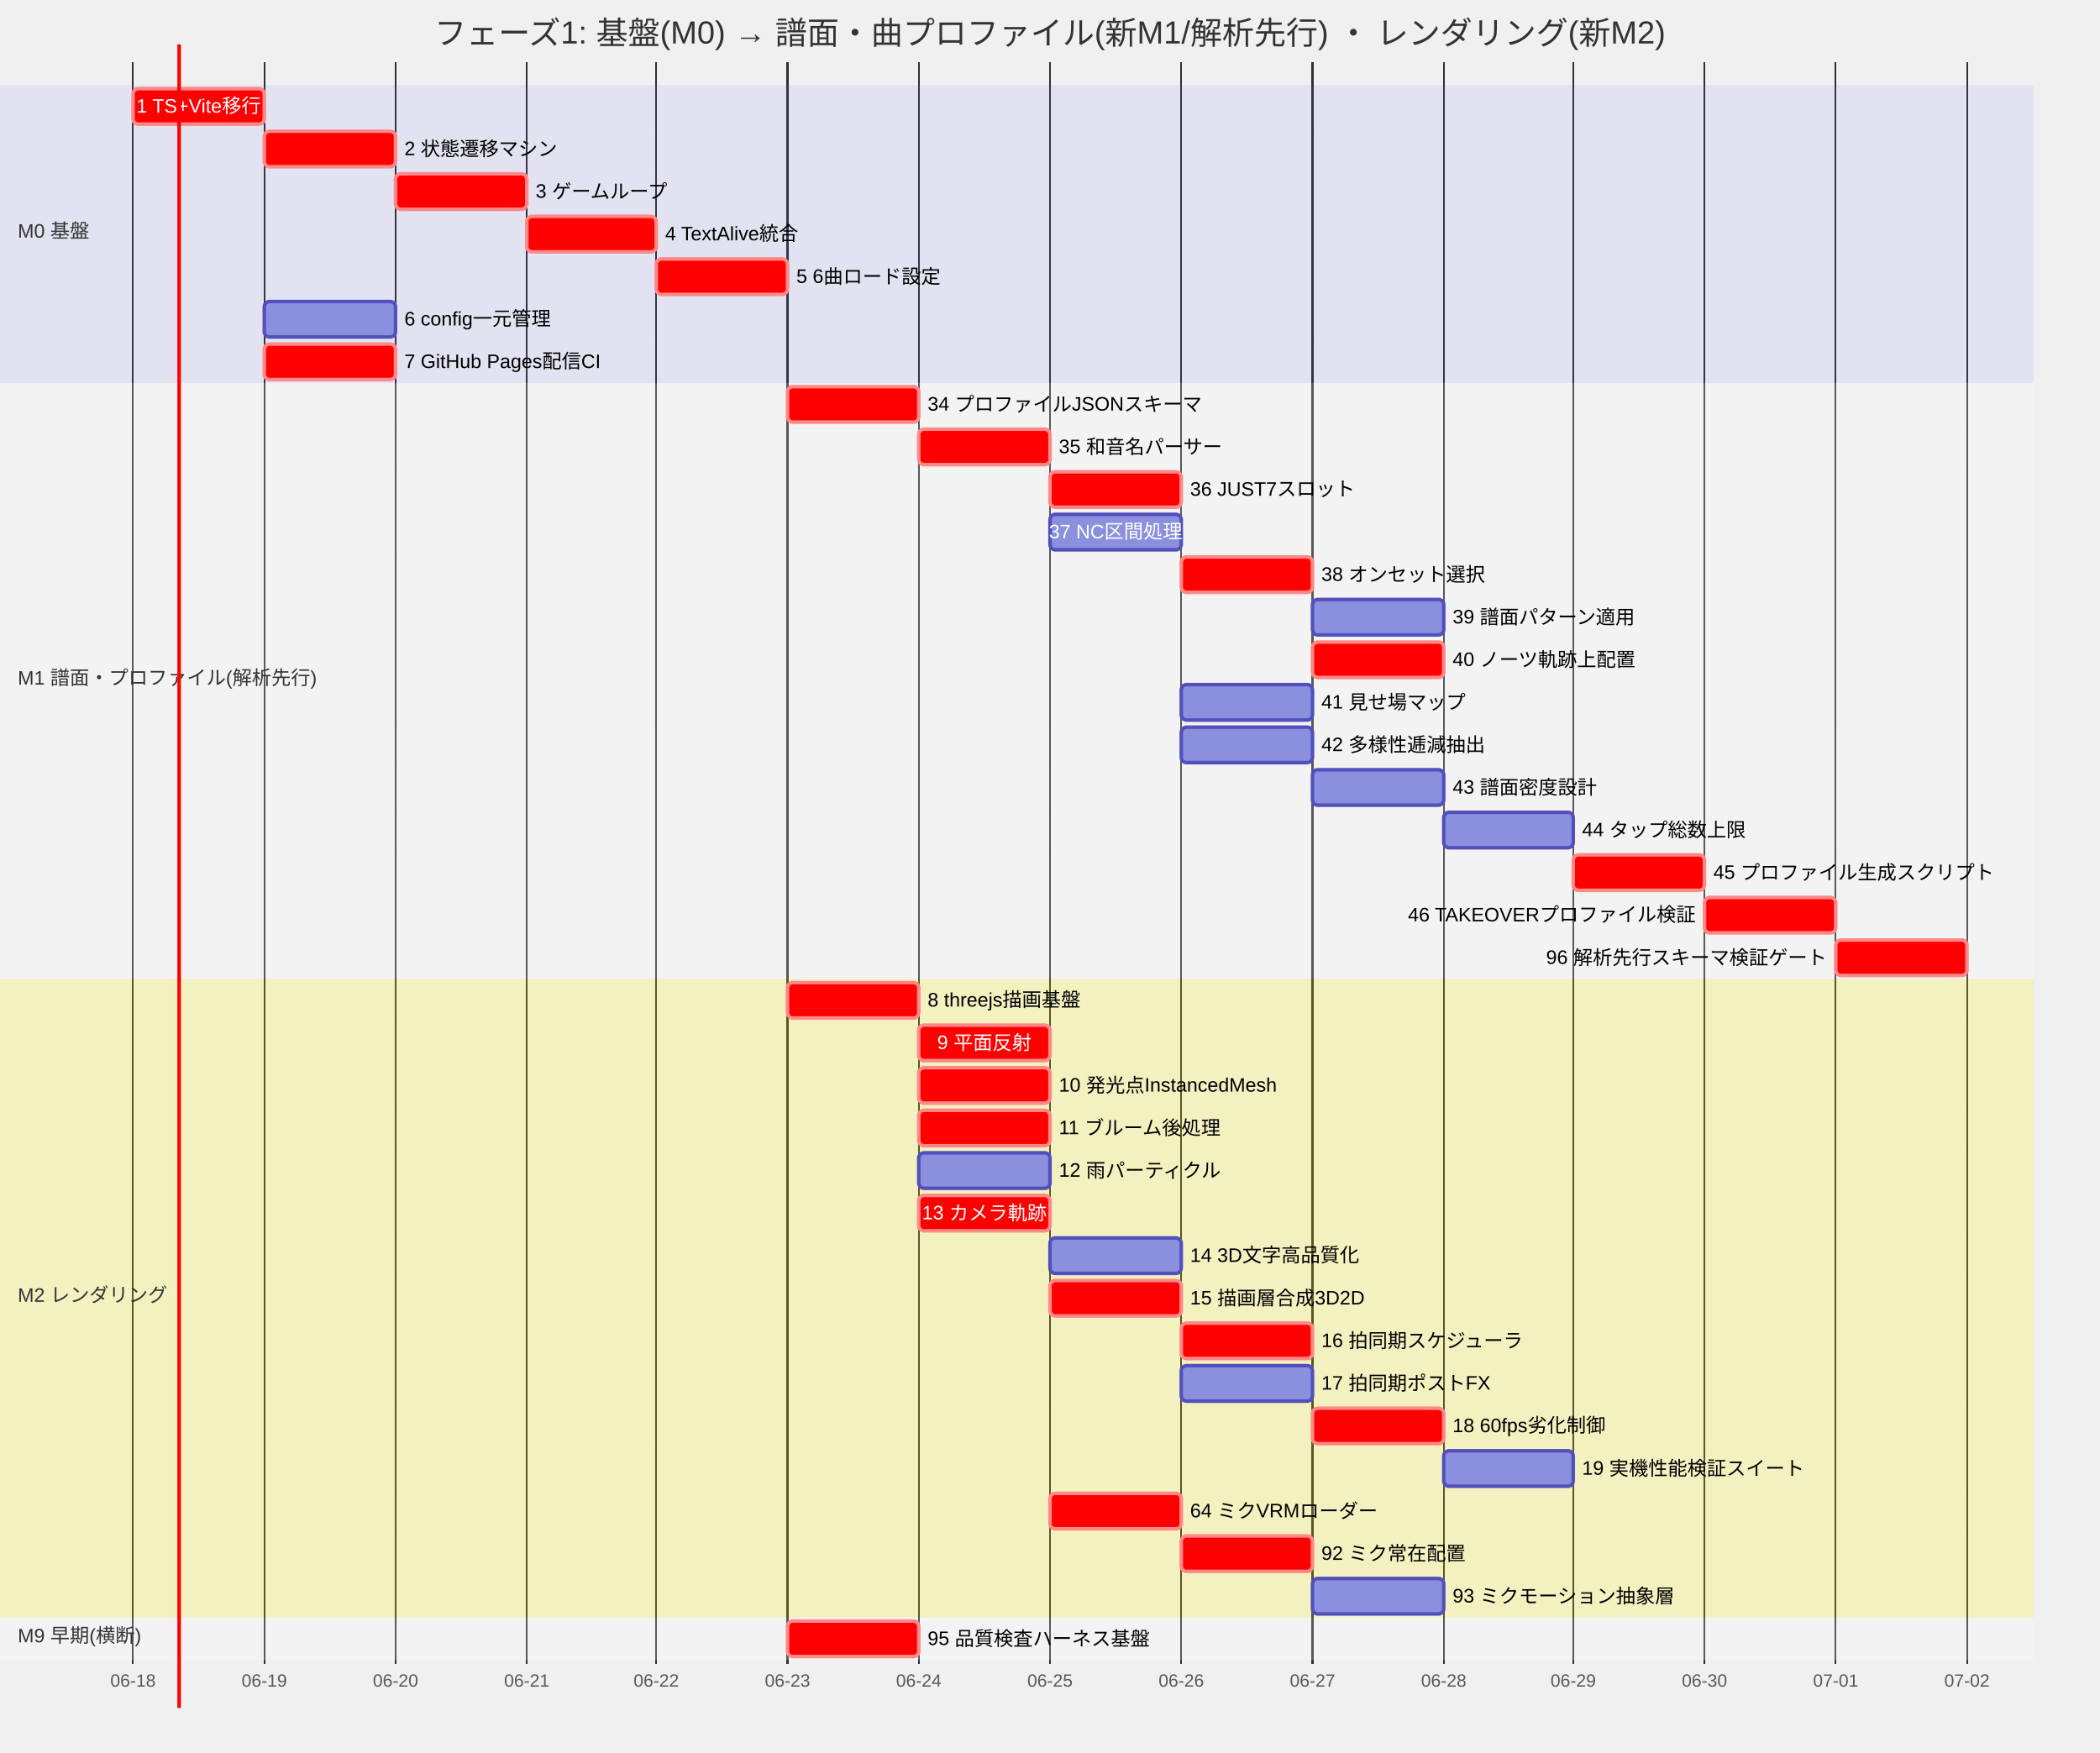
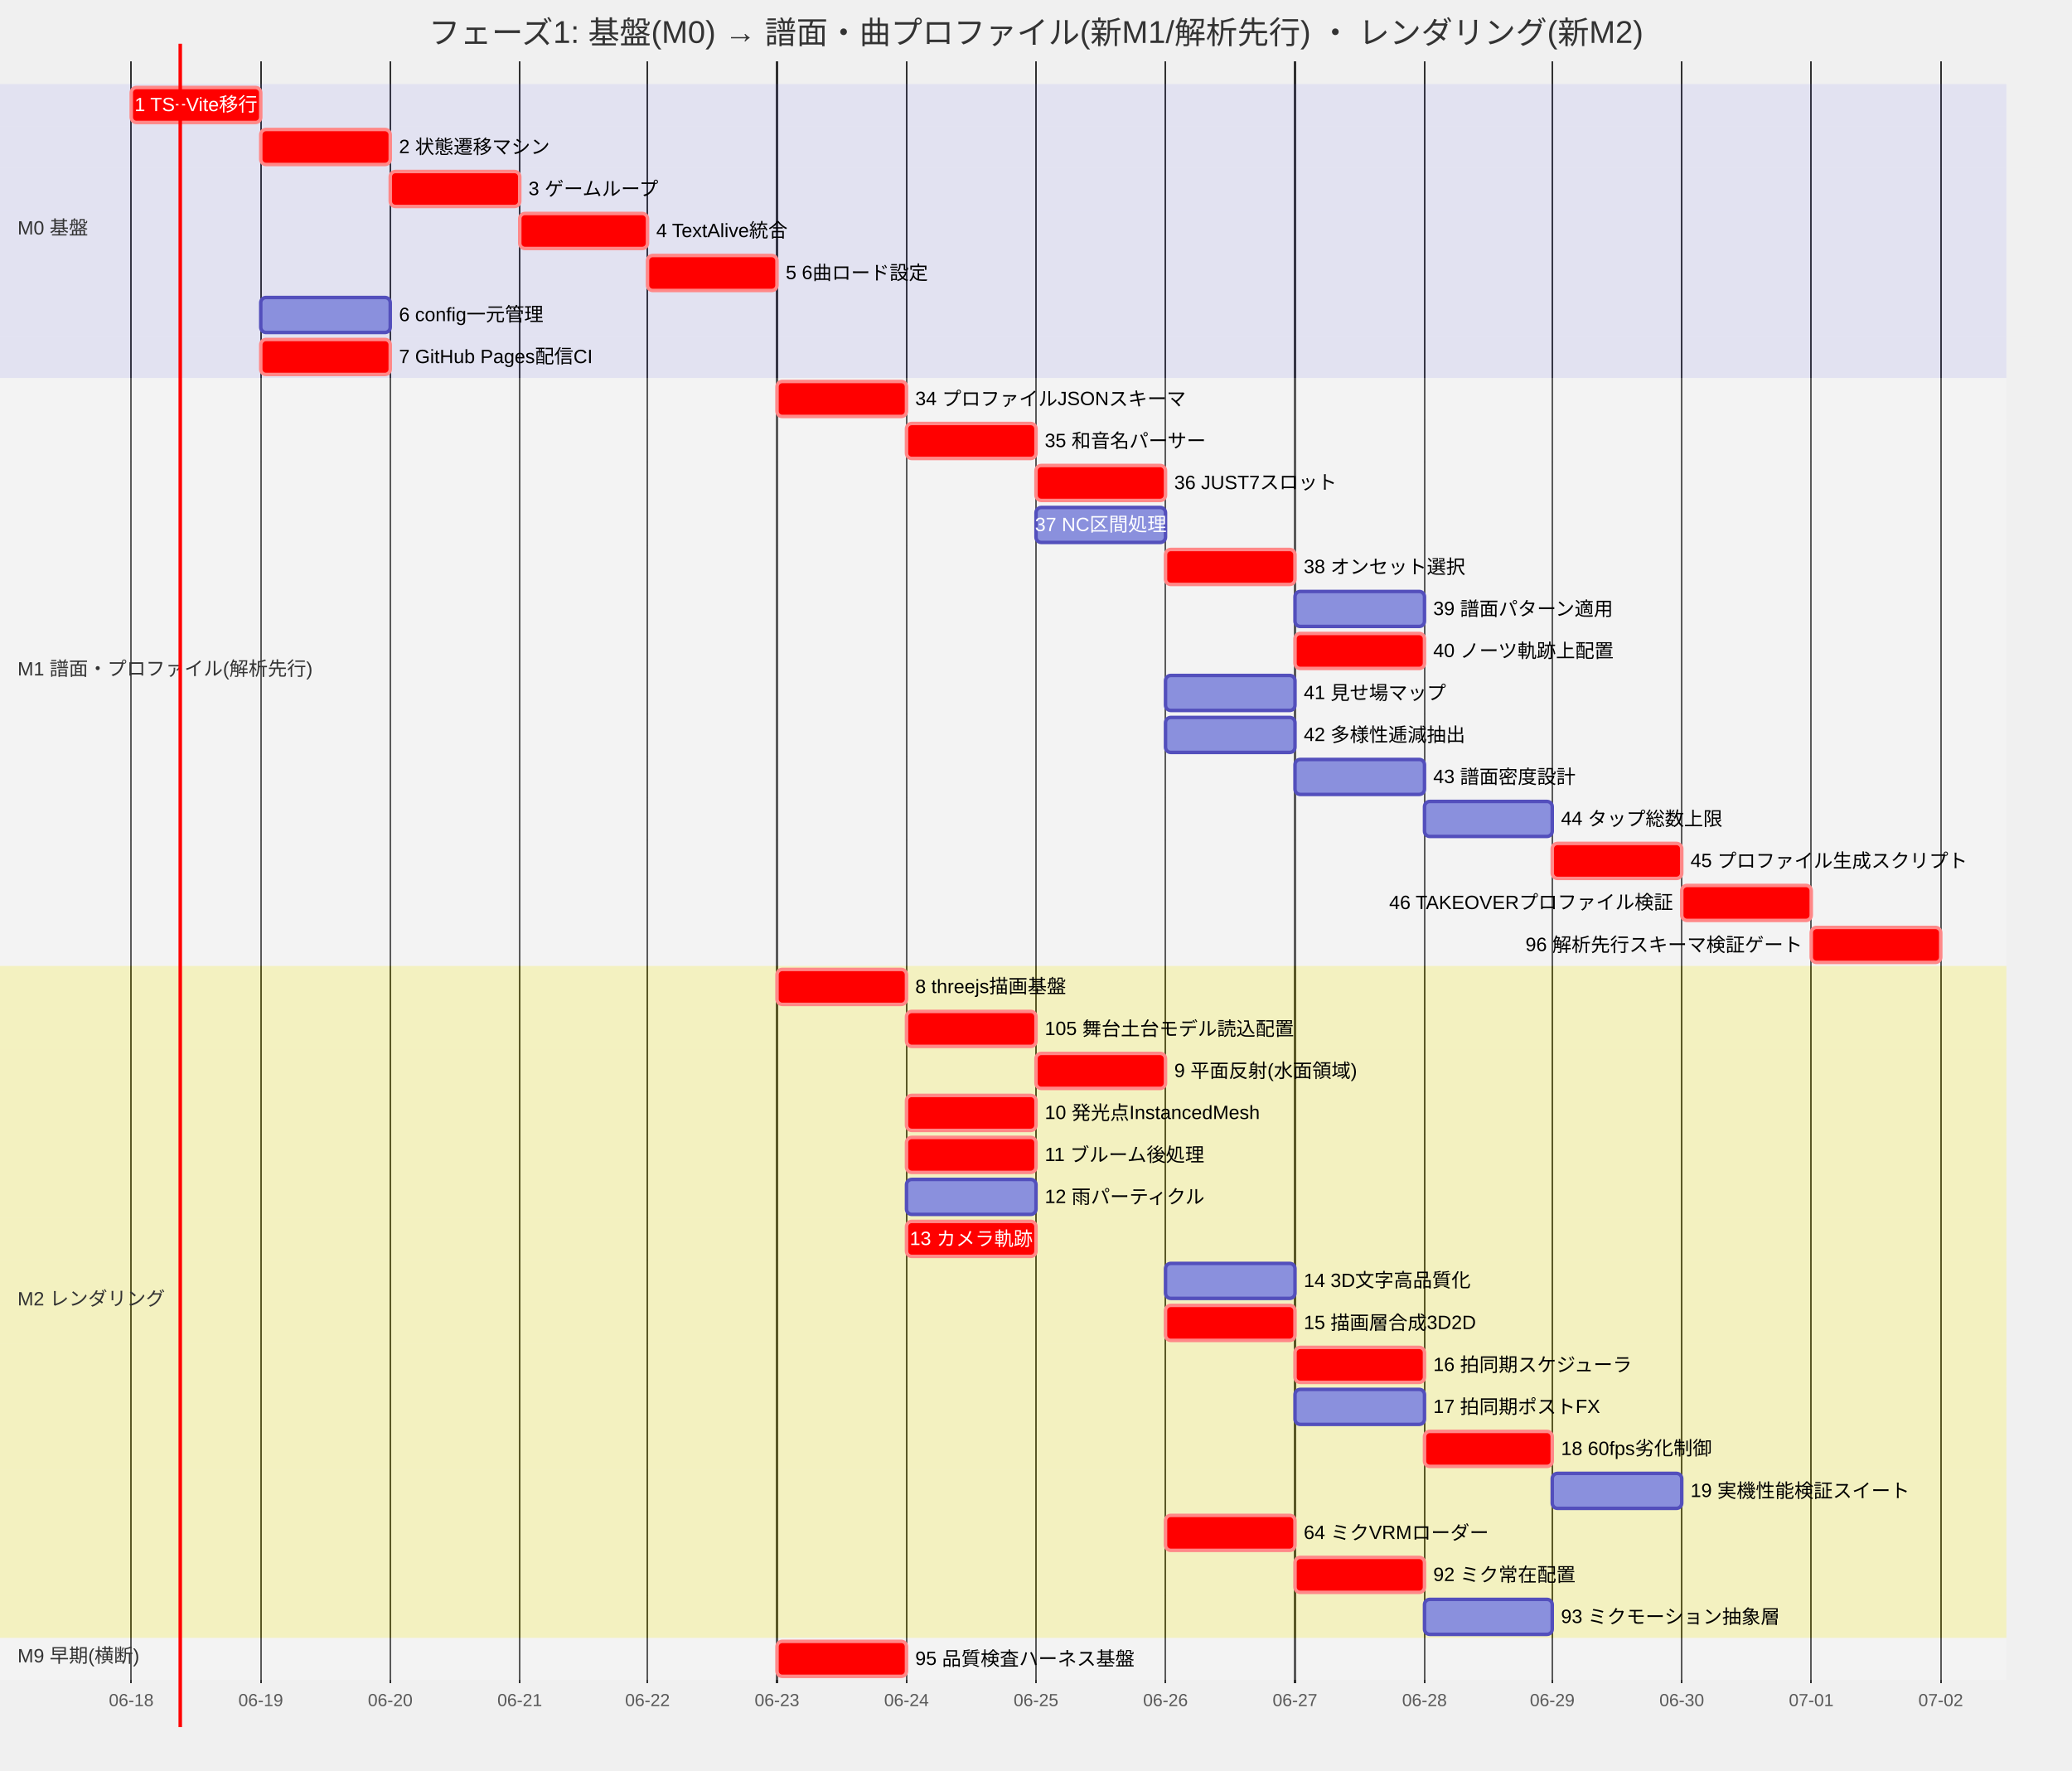
- <svg xmlns="http://www.w3.org/2000/svg" id="my-svg" width="100%" viewBox="0 0 1184 988" style="max-width: 1184px; background-color: white;" role="graphics-document document" aria-roledescription="gantt">
+ <svg xmlns="http://www.w3.org/2000/svg" id="my-svg" width="100%" viewBox="0 0 1184 1012" style="max-width: 1184px; background-color: white;" role="graphics-document document" aria-roledescription="gantt">
  <style>#my-svg{font-family:"trebuchet ms",verdana,arial,sans-serif;font-size:16px;fill:#333;}@keyframes edge-animation-frame{from{stroke-dashoffset:0;}}@keyframes dash{to{stroke-dashoffset:0;}}#my-svg .edge-animation-slow{stroke-dasharray:9,5!important;stroke-dashoffset:900;animation:dash 50s linear infinite;stroke-linecap:round;}#my-svg .edge-animation-fast{stroke-dasharray:9,5!important;stroke-dashoffset:900;animation:dash 20s linear infinite;stroke-linecap:round;}#my-svg .error-icon{fill:#552222;}#my-svg .error-text{fill:#552222;stroke:#552222;}#my-svg .edge-thickness-normal{stroke-width:1px;}#my-svg .edge-thickness-thick{stroke-width:3.5px;}#my-svg .edge-pattern-solid{stroke-dasharray:0;}#my-svg .edge-thickness-invisible{stroke-width:0;fill:none;}#my-svg .edge-pattern-dashed{stroke-dasharray:3;}#my-svg .edge-pattern-dotted{stroke-dasharray:2;}#my-svg .marker{fill:#333333;stroke:#333333;}#my-svg .marker.cross{stroke:#333333;}#my-svg svg{font-family:"trebuchet ms",verdana,arial,sans-serif;font-size:16px;}#my-svg p{margin:0;}#my-svg .mermaid-main-font{font-family:"trebuchet ms",verdana,arial,sans-serif;}#my-svg .exclude-range{fill:#eeeeee;}#my-svg .section{stroke:none;opacity:0.2;}#my-svg .section0{fill:rgba(102, 102, 255, 0.49);}#my-svg .section2{fill:#fff400;}#my-svg .section1,#my-svg .section3{fill:white;opacity:0.2;}#my-svg .sectionTitle0{fill:#333;}#my-svg .sectionTitle1{fill:#333;}#my-svg .sectionTitle2{fill:#333;}#my-svg .sectionTitle3{fill:#333;}#my-svg .sectionTitle{text-anchor:start;font-family:"trebuchet ms",verdana,arial,sans-serif;}#my-svg .grid .tick{stroke:lightgrey;opacity:0.8;shape-rendering:crispEdges;}#my-svg .grid .tick text{font-family:"trebuchet ms",verdana,arial,sans-serif;fill:#333;}#my-svg .grid path{stroke-width:0;}#my-svg .today{fill:none;stroke:red;stroke-width:2px;}#my-svg .task{stroke-width:2;}#my-svg .taskText{text-anchor:middle;font-family:"trebuchet ms",verdana,arial,sans-serif;}#my-svg .taskTextOutsideRight{fill:black;text-anchor:start;font-family:"trebuchet ms",verdana,arial,sans-serif;}#my-svg .taskTextOutsideLeft{fill:black;text-anchor:end;}#my-svg .task.clickable{cursor:pointer;}#my-svg .taskText.clickable{cursor:pointer;fill:#003163!important;font-weight:bold;}#my-svg .taskTextOutsideLeft.clickable{cursor:pointer;fill:#003163!important;font-weight:bold;}#my-svg .taskTextOutsideRight.clickable{cursor:pointer;fill:#003163!important;font-weight:bold;}#my-svg .taskText0,#my-svg .taskText1,#my-svg .taskText2,#my-svg .taskText3{fill:white;}#my-svg .task0,#my-svg .task1,#my-svg .task2,#my-svg .task3{fill:#8a90dd;stroke:#534fbc;}#my-svg .taskTextOutside0,#my-svg .taskTextOutside2{fill:black;}#my-svg .taskTextOutside1,#my-svg .taskTextOutside3{fill:black;}#my-svg .active0,#my-svg .active1,#my-svg .active2,#my-svg .active3{fill:#bfc7ff;stroke:#534fbc;}#my-svg .activeText0,#my-svg .activeText1,#my-svg .activeText2,#my-svg .activeText3{fill:black!important;}#my-svg .done0,#my-svg .done1,#my-svg .done2,#my-svg .done3{stroke:grey;fill:lightgrey;stroke-width:2;}#my-svg .doneText0,#my-svg .doneText1,#my-svg .doneText2,#my-svg .doneText3{fill:black!important;}#my-svg .doneText0.taskTextOutsideLeft,#my-svg .doneText0.taskTextOutsideRight,#my-svg .doneText1.taskTextOutsideLeft,#my-svg .doneText1.taskTextOutsideRight,#my-svg .doneText2.taskTextOutsideLeft,#my-svg .doneText2.taskTextOutsideRight,#my-svg .doneText3.taskTextOutsideLeft,#my-svg .doneText3.taskTextOutsideRight{fill:black!important;}#my-svg .crit0,#my-svg .crit1,#my-svg .crit2,#my-svg .crit3{stroke:#ff8888;fill:red;stroke-width:2;}#my-svg .activeCrit0,#my-svg .activeCrit1,#my-svg .activeCrit2,#my-svg .activeCrit3{stroke:#ff8888;fill:#bfc7ff;stroke-width:2;}#my-svg .doneCrit0,#my-svg .doneCrit1,#my-svg .doneCrit2,#my-svg .doneCrit3{stroke:#ff8888;fill:lightgrey;stroke-width:2;cursor:pointer;shape-rendering:crispEdges;}#my-svg .milestone{transform:rotate(45deg) scale(0.8,0.8);}#my-svg .milestoneText{font-style:italic;}#my-svg .doneCritText0,#my-svg .doneCritText1,#my-svg .doneCritText2,#my-svg .doneCritText3{fill:black!important;}#my-svg .doneCritText0.taskTextOutsideLeft,#my-svg .doneCritText0.taskTextOutsideRight,#my-svg .doneCritText1.taskTextOutsideLeft,#my-svg .doneCritText1.taskTextOutsideRight,#my-svg .doneCritText2.taskTextOutsideLeft,#my-svg .doneCritText2.taskTextOutsideRight,#my-svg .doneCritText3.taskTextOutsideLeft,#my-svg .doneCritText3.taskTextOutsideRight{fill:black!important;}#my-svg .vert{stroke:navy;}#my-svg .vertText{font-size:15px;text-anchor:middle;fill:navy!important;}#my-svg .activeCritText0,#my-svg .activeCritText1,#my-svg .activeCritText2,#my-svg .activeCritText3{fill:black!important;}#my-svg .titleText{text-anchor:middle;font-size:18px;fill:#333;font-family:"trebuchet ms",verdana,arial,sans-serif;}#my-svg .node .neo-node{stroke:#9370DB;}#my-svg [data-look="neo"].node rect,#my-svg [data-look="neo"].cluster rect,#my-svg [data-look="neo"].node polygon{stroke:#9370DB;filter:drop-shadow(1px 2px 2px rgba(185, 185, 185, 1));}#my-svg [data-look="neo"].node path{stroke:#9370DB;stroke-width:1px;}#my-svg [data-look="neo"].node .outer-path{filter:drop-shadow(1px 2px 2px rgba(185, 185, 185, 1));}#my-svg [data-look="neo"].node .neo-line path{stroke:#9370DB;filter:none;}#my-svg [data-look="neo"].node circle{stroke:#9370DB;filter:drop-shadow(1px 2px 2px rgba(185, 185, 185, 1));}#my-svg [data-look="neo"].node circle .state-start{fill:#000000;}#my-svg [data-look="neo"].icon-shape .icon{fill:#9370DB;filter:drop-shadow(1px 2px 2px rgba(185, 185, 185, 1));}#my-svg [data-look="neo"].icon-shape .icon-neo path{stroke:#9370DB;filter:drop-shadow(1px 2px 2px rgba(185, 185, 185, 1));}#my-svg :root{--mermaid-font-family:"trebuchet ms",verdana,arial,sans-serif;}</style>
  <g />
-   <g class="grid" transform="translate(75, 938)" fill="none" font-size="10" font-family="sans-serif" text-anchor="middle">
-     <path class="domain" stroke="currentColor" d="M0,-903V0H1034V-903" />
+   <g class="grid" transform="translate(75, 962)" fill="none" font-size="10" font-family="sans-serif" text-anchor="middle">
+     <path class="domain" stroke="currentColor" d="M0,-927V0H1034V-927" />
    <g class="tick" opacity="1" transform="translate(0,0)">
-       <line stroke="currentColor" y2="-903" />
+       <line stroke="currentColor" y2="-927" />
      <text fill="#000" y="3" dy="1em" stroke="none" font-size="10" style="text-anchor: middle;">06-18</text>
    </g>
    <g class="tick" opacity="1" transform="translate(74,0)">
-       <line stroke="currentColor" y2="-903" />
+       <line stroke="currentColor" y2="-927" />
      <text fill="#000" y="3" dy="1em" stroke="none" font-size="10" style="text-anchor: middle;">06-19</text>
    </g>
    <g class="tick" opacity="1" transform="translate(148,0)">
-       <line stroke="currentColor" y2="-903" />
+       <line stroke="currentColor" y2="-927" />
      <text fill="#000" y="3" dy="1em" stroke="none" font-size="10" style="text-anchor: middle;">06-20</text>
    </g>
    <g class="tick" opacity="1" transform="translate(222,0)">
-       <line stroke="currentColor" y2="-903" />
+       <line stroke="currentColor" y2="-927" />
      <text fill="#000" y="3" dy="1em" stroke="none" font-size="10" style="text-anchor: middle;">06-21</text>
    </g>
    <g class="tick" opacity="1" transform="translate(295,0)">
-       <line stroke="currentColor" y2="-903" />
+       <line stroke="currentColor" y2="-927" />
      <text fill="#000" y="3" dy="1em" stroke="none" font-size="10" style="text-anchor: middle;">06-22</text>
    </g>
    <g class="tick" opacity="1" transform="translate(369,0)">
-       <line stroke="currentColor" y2="-903" />
+       <line stroke="currentColor" y2="-927" />
      <text fill="#000" y="3" dy="1em" stroke="none" font-size="10" style="text-anchor: middle;">06-23</text>
    </g>
    <g class="tick" opacity="1" transform="translate(443,0)">
-       <line stroke="currentColor" y2="-903" />
+       <line stroke="currentColor" y2="-927" />
      <text fill="#000" y="3" dy="1em" stroke="none" font-size="10" style="text-anchor: middle;">06-24</text>
    </g>
    <g class="tick" opacity="1" transform="translate(517,0)">
-       <line stroke="currentColor" y2="-903" />
+       <line stroke="currentColor" y2="-927" />
      <text fill="#000" y="3" dy="1em" stroke="none" font-size="10" style="text-anchor: middle;">06-25</text>
    </g>
    <g class="tick" opacity="1" transform="translate(591,0)">
-       <line stroke="currentColor" y2="-903" />
+       <line stroke="currentColor" y2="-927" />
      <text fill="#000" y="3" dy="1em" stroke="none" font-size="10" style="text-anchor: middle;">06-26</text>
    </g>
    <g class="tick" opacity="1" transform="translate(665,0)">
-       <line stroke="currentColor" y2="-903" />
+       <line stroke="currentColor" y2="-927" />
      <text fill="#000" y="3" dy="1em" stroke="none" font-size="10" style="text-anchor: middle;">06-27</text>
    </g>
    <g class="tick" opacity="1" transform="translate(739,0)">
-       <line stroke="currentColor" y2="-903" />
+       <line stroke="currentColor" y2="-927" />
      <text fill="#000" y="3" dy="1em" stroke="none" font-size="10" style="text-anchor: middle;">06-28</text>
    </g>
    <g class="tick" opacity="1" transform="translate(812,0)">
-       <line stroke="currentColor" y2="-903" />
+       <line stroke="currentColor" y2="-927" />
      <text fill="#000" y="3" dy="1em" stroke="none" font-size="10" style="text-anchor: middle;">06-29</text>
    </g>
    <g class="tick" opacity="1" transform="translate(886,0)">
-       <line stroke="currentColor" y2="-903" />
+       <line stroke="currentColor" y2="-927" />
      <text fill="#000" y="3" dy="1em" stroke="none" font-size="10" style="text-anchor: middle;">06-30</text>
    </g>
    <g class="tick" opacity="1" transform="translate(960,0)">
-       <line stroke="currentColor" y2="-903" />
+       <line stroke="currentColor" y2="-927" />
      <text fill="#000" y="3" dy="1em" stroke="none" font-size="10" style="text-anchor: middle;">07-01</text>
    </g>
    <g class="tick" opacity="1" transform="translate(1034,0)">
-       <line stroke="currentColor" y2="-903" />
+       <line stroke="currentColor" y2="-927" />
      <text fill="#000" y="3" dy="1em" stroke="none" font-size="10" style="text-anchor: middle;">07-02</text>
    </g>
  </g>
  <g>
    <rect x="0" y="48" width="1146.5" height="24" class="section section0" />
    <rect x="0" y="72" width="1146.5" height="24" class="section section0" />
    <rect x="0" y="168" width="1146.5" height="24" class="section section0" />
    <rect x="0" y="192" width="1146.5" height="24" class="section section0" />
    <rect x="0" y="96" width="1146.5" height="24" class="section section0" />
    <rect x="0" y="120" width="1146.5" height="24" class="section section0" />
    <rect x="0" y="144" width="1146.5" height="24" class="section section0" />
    <rect x="0" y="216" width="1146.5" height="24" class="section section1" />
    <rect x="0" y="552" width="1146.5" height="24" class="section section2" />
-     <rect x="0" y="912" width="1146.5" height="24" class="section section3" />
+     <rect x="0" y="936" width="1146.5" height="24" class="section section3" />
    <rect x="0" y="240" width="1146.5" height="24" class="section section1" />
    <rect x="0" y="576" width="1146.5" height="24" class="section section2" />
-     <rect x="0" y="600" width="1146.5" height="24" class="section section2" />
    <rect x="0" y="624" width="1146.5" height="24" class="section section2" />
    <rect x="0" y="648" width="1146.5" height="24" class="section section2" />
    <rect x="0" y="672" width="1146.5" height="24" class="section section2" />
+     <rect x="0" y="696" width="1146.5" height="24" class="section section2" />
    <rect x="0" y="264" width="1146.5" height="24" class="section section1" />
    <rect x="0" y="288" width="1146.5" height="24" class="section section1" />
-     <rect x="0" y="696" width="1146.5" height="24" class="section section2" />
-     <rect x="0" y="720" width="1146.5" height="24" class="section section2" />
-     <rect x="0" y="840" width="1146.5" height="24" class="section section2" />
+     <rect x="0" y="600" width="1146.5" height="24" class="section section2" />
    <rect x="0" y="312" width="1146.5" height="24" class="section section1" />
    <rect x="0" y="384" width="1146.5" height="24" class="section section1" />
    <rect x="0" y="408" width="1146.5" height="24" class="section section1" />
+     <rect x="0" y="720" width="1146.5" height="24" class="section section2" />
    <rect x="0" y="744" width="1146.5" height="24" class="section section2" />
-     <rect x="0" y="768" width="1146.5" height="24" class="section section2" />
    <rect x="0" y="864" width="1146.5" height="24" class="section section2" />
    <rect x="0" y="336" width="1146.5" height="24" class="section section1" />
    <rect x="0" y="360" width="1146.5" height="24" class="section section1" />
    <rect x="0" y="432" width="1146.5" height="24" class="section section1" />
+     <rect x="0" y="768" width="1146.5" height="24" class="section section2" />
    <rect x="0" y="792" width="1146.5" height="24" class="section section2" />
    <rect x="0" y="888" width="1146.5" height="24" class="section section2" />
    <rect x="0" y="456" width="1146.5" height="24" class="section section1" />
    <rect x="0" y="816" width="1146.5" height="24" class="section section2" />
+     <rect x="0" y="912" width="1146.5" height="24" class="section section2" />
    <rect x="0" y="480" width="1146.5" height="24" class="section section1" />
+     <rect x="0" y="840" width="1146.5" height="24" class="section section2" />
    <rect x="0" y="504" width="1146.5" height="24" class="section section1" />
    <rect x="0" y="528" width="1146.5" height="24" class="section section1" />
  </g>
  <g>
    <rect id="my-svg-i1" rx="3" ry="3" x="75" y="50" width="74" height="20" transform-origin="112px 60px" class="task crit0" />
    <rect id="my-svg-i2" rx="3" ry="3" x="149" y="74" width="74" height="20" transform-origin="186px 84px" class="task crit0" />
    <rect id="my-svg-i6" rx="3" ry="3" x="149" y="170" width="74" height="20" transform-origin="186px 180px" class="task task0" />
    <rect id="my-svg-i7" rx="3" ry="3" x="149" y="194" width="74" height="20" transform-origin="186px 204px" class="task crit0" />
    <rect id="my-svg-i3" rx="3" ry="3" x="223" y="98" width="74" height="20" transform-origin="260px 108px" class="task crit0" />
    <rect id="my-svg-i4" rx="3" ry="3" x="297" y="122" width="73" height="20" transform-origin="333.5px 132px" class="task crit0" />
    <rect id="my-svg-i5" rx="3" ry="3" x="370" y="146" width="74" height="20" transform-origin="407px 156px" class="task crit0" />
    <rect id="my-svg-i34" rx="3" ry="3" x="444" y="218" width="74" height="20" transform-origin="481px 228px" class="task crit1" />
    <rect id="my-svg-i8" rx="3" ry="3" x="444" y="554" width="74" height="20" transform-origin="481px 564px" class="task crit2" />
-     <rect id="my-svg-i95" rx="3" ry="3" x="444" y="914" width="74" height="20" transform-origin="481px 924px" class="task crit3" />
+     <rect id="my-svg-i95" rx="3" ry="3" x="444" y="938" width="74" height="20" transform-origin="481px 948px" class="task crit3" />
    <rect id="my-svg-i35" rx="3" ry="3" x="518" y="242" width="74" height="20" transform-origin="555px 252px" class="task crit1" />
-     <rect id="my-svg-i9" rx="3" ry="3" x="518" y="578" width="74" height="20" transform-origin="555px 588px" class="task crit2" />
-     <rect id="my-svg-i10" rx="3" ry="3" x="518" y="602" width="74" height="20" transform-origin="555px 612px" class="task crit2" />
-     <rect id="my-svg-i11" rx="3" ry="3" x="518" y="626" width="74" height="20" transform-origin="555px 636px" class="task crit2" />
-     <rect id="my-svg-i12" rx="3" ry="3" x="518" y="650" width="74" height="20" transform-origin="555px 660px" class="task task2" />
-     <rect id="my-svg-i13" rx="3" ry="3" x="518" y="674" width="74" height="20" transform-origin="555px 684px" class="task crit2" />
+     <rect id="my-svg-i105" rx="3" ry="3" x="518" y="578" width="74" height="20" transform-origin="555px 588px" class="task crit2" />
+     <rect id="my-svg-i10" rx="3" ry="3" x="518" y="626" width="74" height="20" transform-origin="555px 636px" class="task crit2" />
+     <rect id="my-svg-i11" rx="3" ry="3" x="518" y="650" width="74" height="20" transform-origin="555px 660px" class="task crit2" />
+     <rect id="my-svg-i12" rx="3" ry="3" x="518" y="674" width="74" height="20" transform-origin="555px 684px" class="task task2" />
+     <rect id="my-svg-i13" rx="3" ry="3" x="518" y="698" width="74" height="20" transform-origin="555px 708px" class="task crit2" />
    <rect id="my-svg-i36" rx="3" ry="3" x="592" y="266" width="74" height="20" transform-origin="629px 276px" class="task crit1" />
    <rect id="my-svg-i37" rx="3" ry="3" x="592" y="290" width="74" height="20" transform-origin="629px 300px" class="task task1" />
-     <rect id="my-svg-i14" rx="3" ry="3" x="592" y="698" width="74" height="20" transform-origin="629px 708px" class="task task2" />
-     <rect id="my-svg-i15" rx="3" ry="3" x="592" y="722" width="74" height="20" transform-origin="629px 732px" class="task crit2" />
-     <rect id="my-svg-i64" rx="3" ry="3" x="592" y="842" width="74" height="20" transform-origin="629px 852px" class="task crit2" />
+     <rect id="my-svg-i9" rx="3" ry="3" x="592" y="602" width="74" height="20" transform-origin="629px 612px" class="task crit2" />
    <rect id="my-svg-i38" rx="3" ry="3" x="666" y="314" width="74" height="20" transform-origin="703px 324px" class="task crit1" />
    <rect id="my-svg-i41" rx="3" ry="3" x="666" y="386" width="74" height="20" transform-origin="703px 396px" class="task task1" />
    <rect id="my-svg-i42" rx="3" ry="3" x="666" y="410" width="74" height="20" transform-origin="703px 420px" class="task task1" />
-     <rect id="my-svg-i16" rx="3" ry="3" x="666" y="746" width="74" height="20" transform-origin="703px 756px" class="task crit2" />
-     <rect id="my-svg-i17" rx="3" ry="3" x="666" y="770" width="74" height="20" transform-origin="703px 780px" class="task task2" />
-     <rect id="my-svg-i92" rx="3" ry="3" x="666" y="866" width="74" height="20" transform-origin="703px 876px" class="task crit2" />
+     <rect id="my-svg-i14" rx="3" ry="3" x="666" y="722" width="74" height="20" transform-origin="703px 732px" class="task task2" />
+     <rect id="my-svg-i15" rx="3" ry="3" x="666" y="746" width="74" height="20" transform-origin="703px 756px" class="task crit2" />
+     <rect id="my-svg-i64" rx="3" ry="3" x="666" y="866" width="74" height="20" transform-origin="703px 876px" class="task crit2" />
    <rect id="my-svg-i39" rx="3" ry="3" x="740" y="338" width="74" height="20" transform-origin="777px 348px" class="task task1" />
    <rect id="my-svg-i40" rx="3" ry="3" x="740" y="362" width="74" height="20" transform-origin="777px 372px" class="task crit1" />
    <rect id="my-svg-i43" rx="3" ry="3" x="740" y="434" width="74" height="20" transform-origin="777px 444px" class="task task1" />
-     <rect id="my-svg-i18" rx="3" ry="3" x="740" y="794" width="74" height="20" transform-origin="777px 804px" class="task crit2" />
-     <rect id="my-svg-i93" rx="3" ry="3" x="740" y="890" width="74" height="20" transform-origin="777px 900px" class="task task2" />
+     <rect id="my-svg-i16" rx="3" ry="3" x="740" y="770" width="74" height="20" transform-origin="777px 780px" class="task crit2" />
+     <rect id="my-svg-i17" rx="3" ry="3" x="740" y="794" width="74" height="20" transform-origin="777px 804px" class="task task2" />
+     <rect id="my-svg-i92" rx="3" ry="3" x="740" y="890" width="74" height="20" transform-origin="777px 900px" class="task crit2" />
    <rect id="my-svg-i44" rx="3" ry="3" x="814" y="458" width="73" height="20" transform-origin="850.5px 468px" class="task task1" />
-     <rect id="my-svg-i19" rx="3" ry="3" x="814" y="818" width="73" height="20" transform-origin="850.5px 828px" class="task task2" />
+     <rect id="my-svg-i18" rx="3" ry="3" x="814" y="818" width="73" height="20" transform-origin="850.5px 828px" class="task crit2" />
+     <rect id="my-svg-i93" rx="3" ry="3" x="814" y="914" width="73" height="20" transform-origin="850.5px 924px" class="task task2" />
    <rect id="my-svg-i45" rx="3" ry="3" x="887" y="482" width="74" height="20" transform-origin="924px 492px" class="task crit1" />
+     <rect id="my-svg-i19" rx="3" ry="3" x="887" y="842" width="74" height="20" transform-origin="924px 852px" class="task task2" />
    <rect id="my-svg-i46" rx="3" ry="3" x="961" y="506" width="74" height="20" transform-origin="998px 516px" class="task crit1" />
    <rect id="my-svg-i96" rx="3" ry="3" x="1035" y="530" width="74" height="20" transform-origin="1072px 540px" class="task crit1" />
    <text id="my-svg-i1-text" font-size="11" x="112" y="63.5" class="taskText taskText0  critText0 width-68.09375">1 TS+Vite移行          </text>
    <text id="my-svg-i2-text" font-size="11" x="228" y="87.5" class="taskTextOutsideRight taskTextOutside0  critText0 width-86.09375">2 状態遷移マシン        </text>
    <text id="my-svg-i6-text" font-size="11" x="228" y="183.5" class="taskTextOutsideRight taskTextOutside0  width-83.171875">6 config一元管理        </text>
    <text id="my-svg-i7-text" font-size="11" x="228" y="207.5" class="taskTextOutsideRight taskTextOutside0  critText0 width-105.6875">7 GitHub Pages配信CI    </text>
    <text id="my-svg-i3-text" font-size="11" x="302" y="111.5" class="taskTextOutsideRight taskTextOutside0  critText0 width-75.092529296875">3 ゲームループ          </text>
    <text id="my-svg-i4-text" font-size="11" x="375" y="135.5" class="taskTextOutsideRight taskTextOutside0  critText0 width-77.03125">4 TextAlive統合         </text>
    <text id="my-svg-i5-text" font-size="11" x="449" y="159.5" class="taskTextOutsideRight taskTextOutside0  critText0 width-80.859375">5 6曲ロード設定         </text>
    <text id="my-svg-i34-text" font-size="11" x="523" y="231.5" class="taskTextOutsideRight taskTextOutside1  critText1 width-149.828125">34 プロファイルJSONスキーマ </text>
    <text id="my-svg-i8-text" font-size="11" x="523" y="567.5" class="taskTextOutsideRight taskTextOutside2  critText2 width-88.21875">8 threejs描画基盤        </text>
-     <text id="my-svg-i95-text" font-size="11" x="523" y="927.5" class="taskTextOutsideRight taskTextOutside3  critText3 width-124.859375">95 品質検査ハーネス基盤    </text>
+     <text id="my-svg-i95-text" font-size="11" x="523" y="951.5" class="taskTextOutsideRight taskTextOutside3  critText3 width-124.859375">95 品質検査ハーネス基盤    </text>
    <text id="my-svg-i35-text" font-size="11" x="597" y="255.5" class="taskTextOutsideRight taskTextOutside1  critText1 width-91.640625">35 和音名パーサー         </text>
-     <text id="my-svg-i9-text" font-size="11" x="555" y="591.5" class="taskText taskText2  critText2 width-53.09375">9 平面反射               </text>
-     <text id="my-svg-i10-text" font-size="11" x="597" y="615.5" class="taskTextOutsideRight taskTextOutside2  critText2 width-119.375">10 発光点InstancedMesh   </text>
-     <text id="my-svg-i11-text" font-size="11" x="597" y="639.5" class="taskTextOutsideRight taskTextOutside2  critText2 width-91.53125">11 ブルーム後処理         </text>
-     <text id="my-svg-i12-text" font-size="11" x="597" y="663.5" class="taskTextOutsideRight taskTextOutside2  width-90.875">12 雨パーティクル         </text>
-     <text id="my-svg-i13-text" font-size="11" x="555" y="687.5" class="taskText taskText2  critText2 width-69.859375">13 カメラ軌跡            </text>
+     <text id="my-svg-i105-text" font-size="11" x="597" y="591.5" class="taskTextOutsideRight taskTextOutside2  critText2 width-141.625">105 舞台土台モデル読込配置 </text>
+     <text id="my-svg-i10-text" font-size="11" x="597" y="639.5" class="taskTextOutsideRight taskTextOutside2  critText2 width-119.375">10 発光点InstancedMesh   </text>
+     <text id="my-svg-i11-text" font-size="11" x="597" y="663.5" class="taskTextOutsideRight taskTextOutside2  critText2 width-91.53125">11 ブルーム後処理         </text>
+     <text id="my-svg-i12-text" font-size="11" x="597" y="687.5" class="taskTextOutsideRight taskTextOutside2  width-90.875">12 雨パーティクル         </text>
+     <text id="my-svg-i13-text" font-size="11" x="555" y="711.5" class="taskText taskText2  critText2 width-69.859375">13 カメラ軌跡            </text>
    <text id="my-svg-i36-text" font-size="11" x="671" y="279.5" class="taskTextOutsideRight taskTextOutside1  critText1 width-88.671875">36 JUST7スロット          </text>
    <text id="my-svg-i37-text" font-size="11" x="629" y="303.5" class="taskText taskText1  width-72.453125">37 NC区間処理            </text>
-     <text id="my-svg-i14-text" font-size="11" x="671" y="711.5" class="taskTextOutsideRight taskTextOutside2  width-93.375">14 3D文字高品質化         </text>
-     <text id="my-svg-i15-text" font-size="11" x="671" y="735.5" class="taskTextOutsideRight taskTextOutside2  critText2 width-95.13427734375">15 描画層合成3D2D         </text>
-     <text id="my-svg-i64-text" font-size="11" x="671" y="855.5" class="taskTextOutsideRight taskTextOutside2  critText2 width-101.53125">64 ミクVRMローダー        </text>
+     <text id="my-svg-i9-text" font-size="11" x="671" y="615.5" class="taskTextOutsideRight taskTextOutside2  critText2 width-105.171875">9 平面反射(水面領域)      </text>
    <text id="my-svg-i38-text" font-size="11" x="745" y="327.5" class="taskTextOutsideRight taskTextOutside1  critText1 width-92.85107421875">38 オンセット選択         </text>
    <text id="my-svg-i41-text" font-size="11" x="745" y="399.5" class="taskTextOutsideRight taskTextOutside1  width-82.85107421875">41 見せ場マップ           </text>
    <text id="my-svg-i42-text" font-size="11" x="745" y="423.5" class="taskTextOutsideRight taskTextOutside1  width-92.859375">42 多様性逓減抽出         </text>
-     <text id="my-svg-i16-text" font-size="11" x="745" y="759.5" class="taskTextOutsideRight taskTextOutside2  critText2 width-113.09375">16 拍同期スケジューラ      </text>
-     <text id="my-svg-i17-text" font-size="11" x="745" y="783.5" class="taskTextOutsideRight taskTextOutside2  width-93.625">17 拍同期ポストFX         </text>
-     <text id="my-svg-i92-text" font-size="11" x="745" y="879.5" class="taskTextOutsideRight taskTextOutside2  critText2 width-80.859375">92 ミク常在配置          </text>
+     <text id="my-svg-i14-text" font-size="11" x="745" y="735.5" class="taskTextOutsideRight taskTextOutside2  width-93.375">14 3D文字高品質化         </text>
+     <text id="my-svg-i15-text" font-size="11" x="745" y="759.5" class="taskTextOutsideRight taskTextOutside2  critText2 width-95.13427734375">15 描画層合成3D2D         </text>
+     <text id="my-svg-i64-text" font-size="11" x="745" y="879.5" class="taskTextOutsideRight taskTextOutside2  critText2 width-101.53125">64 ミクVRMローダー        </text>
    <text id="my-svg-i39-text" font-size="11" x="819" y="351.5" class="taskTextOutsideRight taskTextOutside1  width-102.3125">39 譜面パターン適用        </text>
    <text id="my-svg-i40-text" font-size="11" x="819" y="375.5" class="taskTextOutsideRight taskTextOutside1  critText1 width-103.640625">40 ノーツ軌跡上配置        </text>
    <text id="my-svg-i43-text" font-size="11" x="819" y="447.5" class="taskTextOutsideRight taskTextOutside1  width-81.859375">43 譜面密度設計           </text>
-     <text id="my-svg-i18-text" font-size="11" x="819" y="807.5" class="taskTextOutsideRight taskTextOutside2  critText2 width-85.046875">18 60fps劣化制御         </text>
-     <text id="my-svg-i93-text" font-size="11" x="819" y="903.5" class="taskTextOutsideRight taskTextOutside2  width-124.640625">93 ミクモーション抽象層    </text>
+     <text id="my-svg-i16-text" font-size="11" x="819" y="783.5" class="taskTextOutsideRight taskTextOutside2  critText2 width-113.09375">16 拍同期スケジューラ      </text>
+     <text id="my-svg-i17-text" font-size="11" x="819" y="807.5" class="taskTextOutsideRight taskTextOutside2  width-93.625">17 拍同期ポストFX         </text>
+     <text id="my-svg-i92-text" font-size="11" x="819" y="903.5" class="taskTextOutsideRight taskTextOutside2  critText2 width-80.859375">92 ミク常在配置          </text>
    <text id="my-svg-i44-text" font-size="11" x="892" y="471.5" class="taskTextOutsideRight taskTextOutside1  width-92.859375">44 タップ総数上限         </text>
-     <text id="my-svg-i19-text" font-size="11" x="892" y="831.5" class="taskTextOutsideRight taskTextOutside2  width-124.859375">19 実機性能検証スイート    </text>
+     <text id="my-svg-i18-text" font-size="11" x="892" y="831.5" class="taskTextOutsideRight taskTextOutside2  critText2 width-85.046875">18 60fps劣化制御         </text>
+     <text id="my-svg-i93-text" font-size="11" x="892" y="927.5" class="taskTextOutsideRight taskTextOutside2  width-124.640625">93 ミクモーション抽象層    </text>
    <text id="my-svg-i45-text" font-size="11" x="966" y="495.5" class="taskTextOutsideRight taskTextOutside1  critText1 width-158.859375">45 プロファイル生成スクリプト </text>
+     <text id="my-svg-i19-text" font-size="11" x="966" y="855.5" class="taskTextOutsideRight taskTextOutside2  width-124.859375">19 実機性能検証スイート    </text>
    <text id="my-svg-i46-text" font-size="11" x="956" y="519.5" class="taskTextOutsideLeft taskTextOutside1  critText1">46 TAKEOVERプロファイル検証 </text>
    <text id="my-svg-i96-text" font-size="11" x="1030" y="543.5" class="taskTextOutsideLeft taskTextOutside1  critText1">96 解析先行スキーマ検証ゲート </text>
  </g>
  <g>
    <text dy="0em" x="10" y="134" font-size="11" class="sectionTitle sectionTitle0">
      <tspan alignment-baseline="central" x="10">M0 基盤</tspan>
    </text>
    <text dy="0em" x="10" y="386" font-size="11" class="sectionTitle sectionTitle1">
      <tspan alignment-baseline="central" x="10">M1 譜面・プロファイル(解析先行)</tspan>
    </text>
-     <text dy="0em" x="10" y="734" font-size="11" class="sectionTitle sectionTitle2">
+     <text dy="0em" x="10" y="746" font-size="11" class="sectionTitle sectionTitle2">
      <tspan alignment-baseline="central" x="10">M2 レンダリング</tspan>
    </text>
-     <text dy="0em" x="10" y="926" font-size="11" class="sectionTitle sectionTitle3">
+     <text dy="0em" x="10" y="950" font-size="11" class="sectionTitle sectionTitle3">
      <tspan alignment-baseline="central" x="10">M9 早期(横断)</tspan>
    </text>
  </g>
  <g class="today">
-     <line x1="101" x2="101" y1="25" y2="963" class="today" />
+     <line x1="103" x2="103" y1="25" y2="987" class="today" />
  </g>
  <text x="592" y="25" class="titleText">フェーズ1: 基盤(M0) → 譜面・曲プロファイル(新M1/解析先行) ・ レンダリング(新M2)</text>
</svg>
